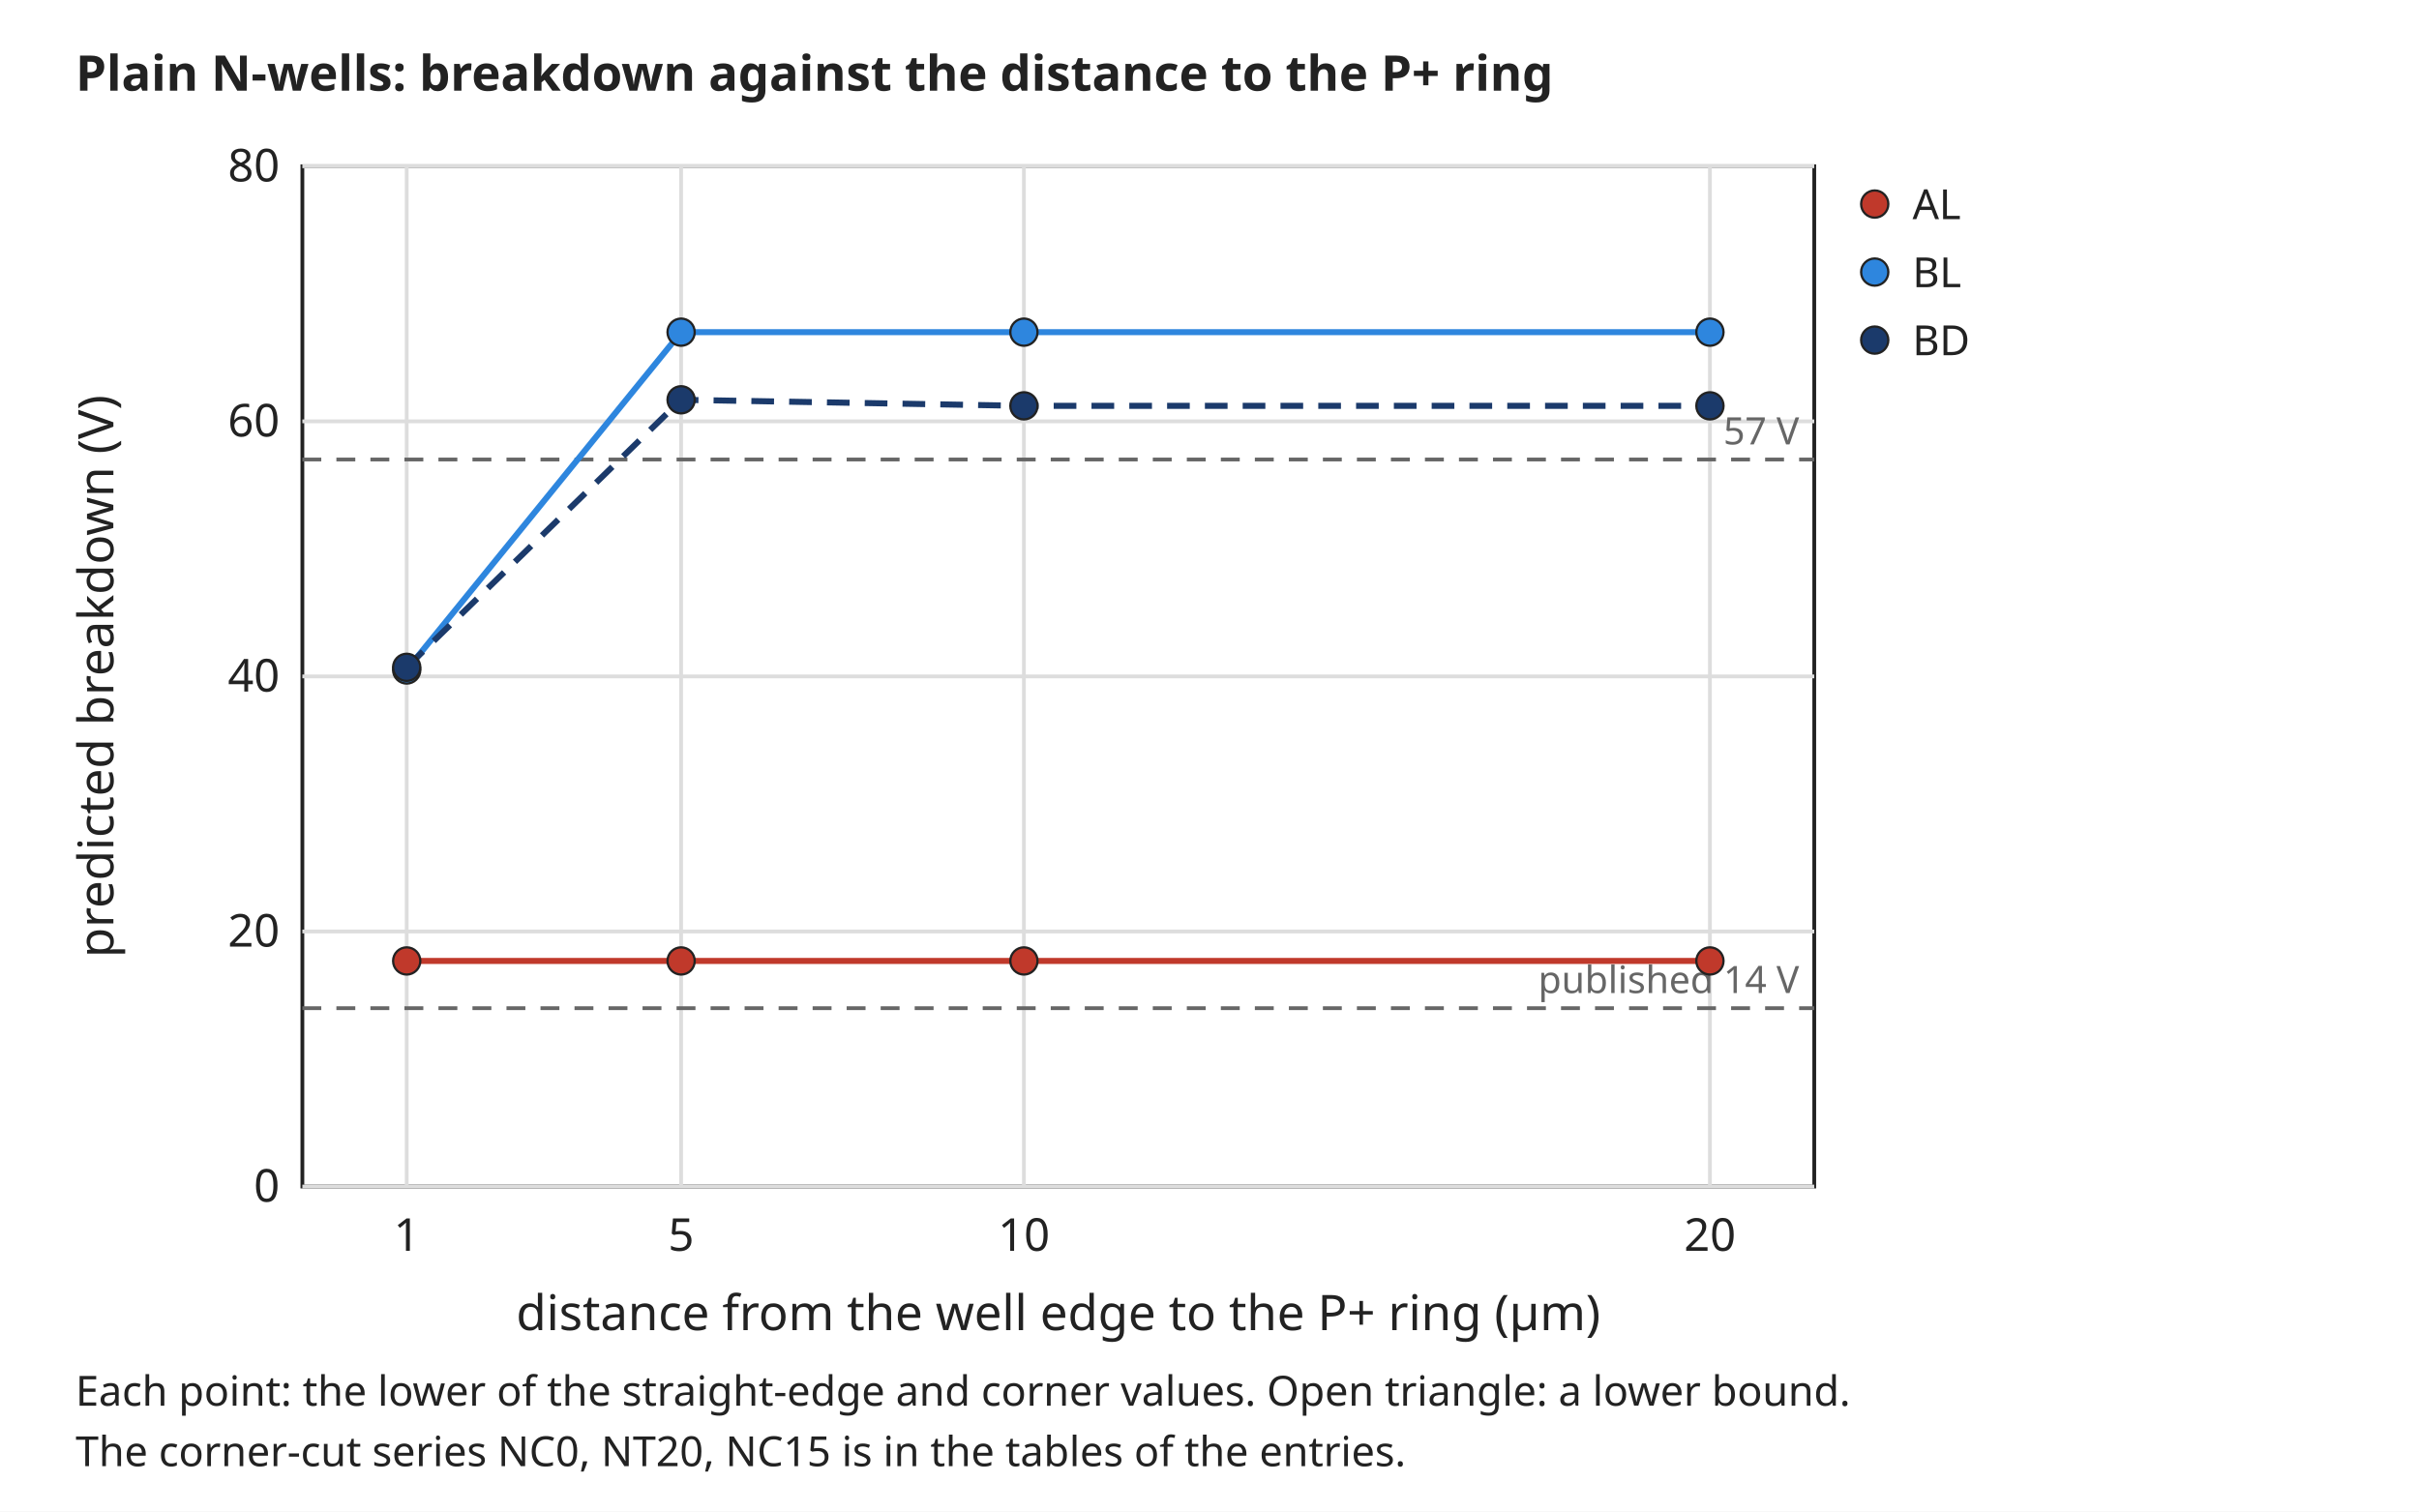
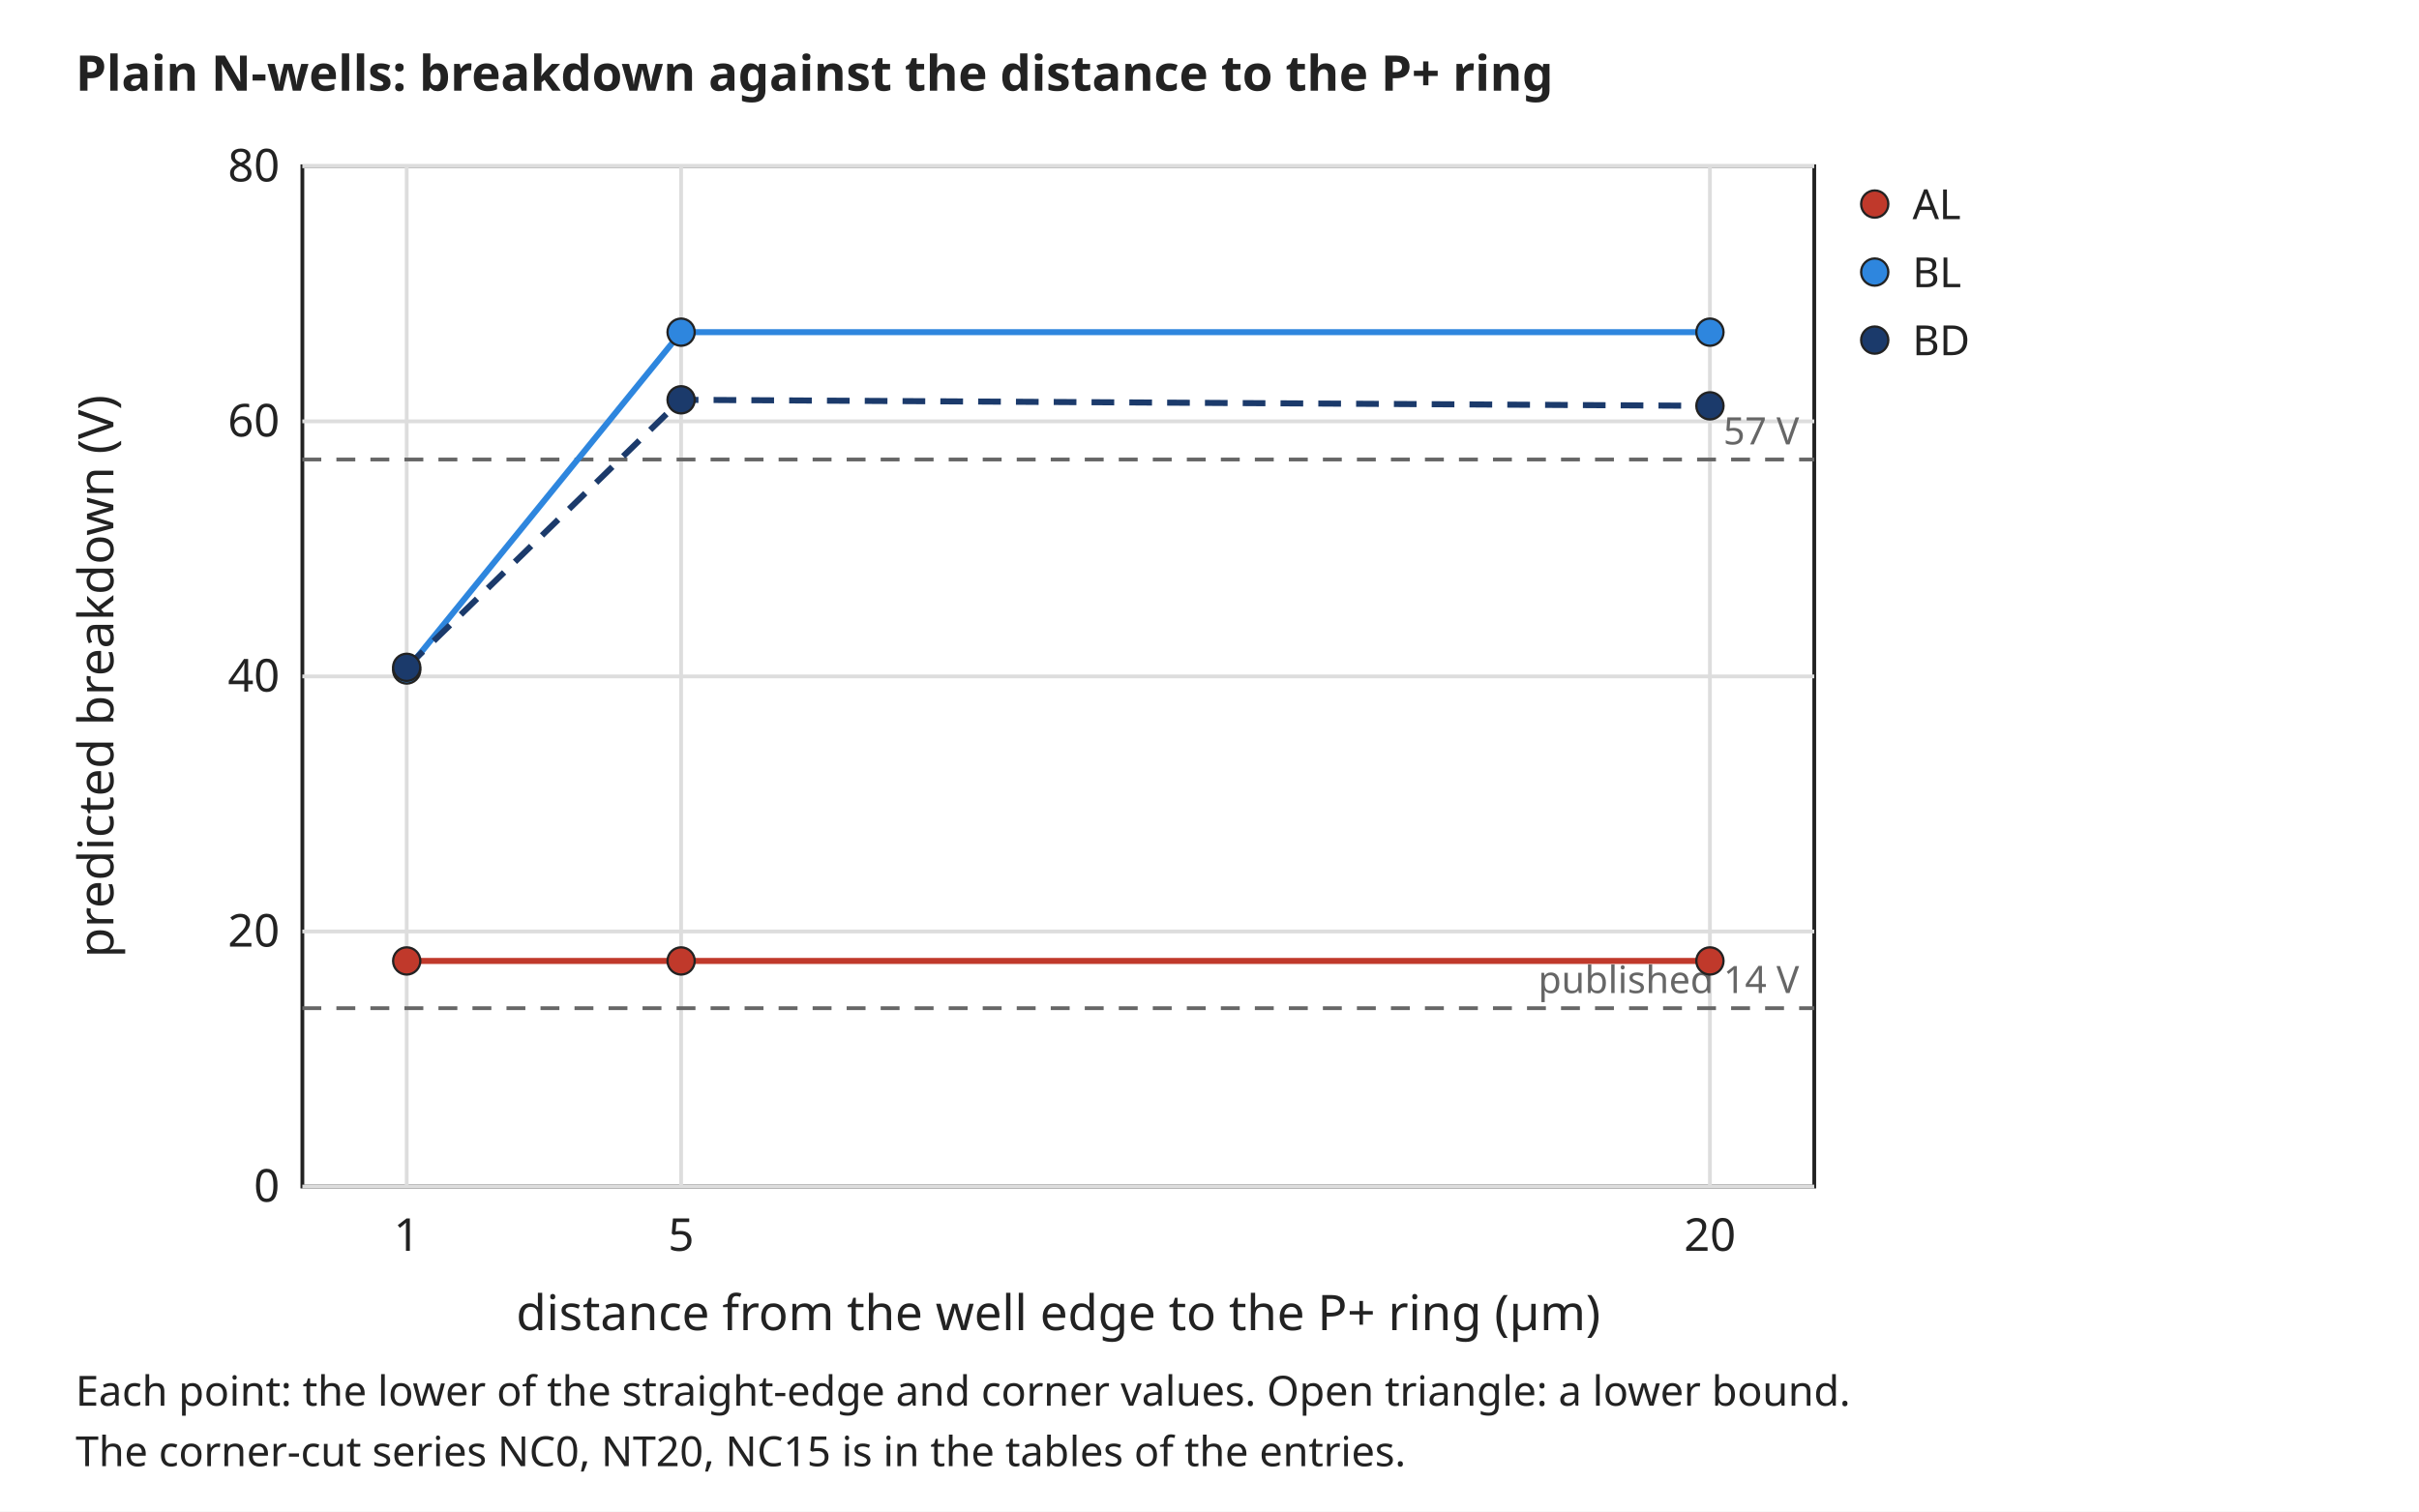
<svg xmlns="http://www.w3.org/2000/svg" width="640" height="400" viewBox="0 0 640 400" font-family="sans-serif" font-size="13">
  <rect width="640" height="400" fill="white" />
  <text x="20" y="24" text-anchor="start" font-size="13" font-weight="bold" fill="#222222">Plain N-wells: breakdown against the distance to the P+ ring</text>
  <rect x="80" y="44" width="400" height="270" rx="0" fill="none" stroke="#222222" />
  <line x1="107.6" y1="44" x2="107.6" y2="314" stroke="#dddddd" stroke-width="1" />
  <text x="107.6" y="331" text-anchor="middle" font-size="12" font-weight="normal" fill="#222222">1</text>
  <line x1="180.2" y1="44" x2="180.2" y2="314" stroke="#dddddd" stroke-width="1" />
  <text x="180.2" y="331" text-anchor="middle" font-size="12" font-weight="normal" fill="#222222">5</text>
-   <line x1="270.9" y1="44" x2="270.9" y2="314" stroke="#dddddd" stroke-width="1" />
-   <text x="270.9" y="331" text-anchor="middle" font-size="12" font-weight="normal" fill="#222222">10</text>
  <line x1="452.4" y1="44" x2="452.4" y2="314" stroke="#dddddd" stroke-width="1" />
  <text x="452.4" y="331" text-anchor="middle" font-size="12" font-weight="normal" fill="#222222">20</text>
  <line x1="80" y1="314.0" x2="480" y2="314.0" stroke="#dddddd" stroke-width="1" />
  <text x="74" y="318.0" text-anchor="end" font-size="12" font-weight="normal" fill="#222222">0</text>
  <line x1="80" y1="246.5" x2="480" y2="246.5" stroke="#dddddd" stroke-width="1" />
  <text x="74" y="250.5" text-anchor="end" font-size="12" font-weight="normal" fill="#222222">20</text>
  <line x1="80" y1="179.0" x2="480" y2="179.0" stroke="#dddddd" stroke-width="1" />
  <text x="74" y="183.0" text-anchor="end" font-size="12" font-weight="normal" fill="#222222">40</text>
  <line x1="80" y1="111.5" x2="480" y2="111.5" stroke="#dddddd" stroke-width="1" />
  <text x="74" y="115.5" text-anchor="end" font-size="12" font-weight="normal" fill="#222222">60</text>
  <line x1="80" y1="44.0" x2="480" y2="44.0" stroke="#dddddd" stroke-width="1" />
  <text x="74" y="48.0" text-anchor="end" font-size="12" font-weight="normal" fill="#222222">80</text>
  <text x="280.0" y="352" text-anchor="middle" font-size="13" font-weight="normal" fill="#222222">distance from the well edge to the P+ ring (µm)</text>
  <text x="30" y="179.0" text-anchor="middle" font-size="13" font-weight="normal" fill="#222222" transform="rotate(-90 30 179.0)">predicted breakdown (V)</text>
  <line x1="80" y1="266.8" x2="480" y2="266.8" stroke="#666666" stroke-width="1" stroke-dasharray="5 4" />
  <text x="476" y="262.8" text-anchor="end" font-size="10" font-weight="normal" fill="#666666">published 14 V</text>
  <line x1="80" y1="121.6" x2="480" y2="121.6" stroke="#666666" stroke-width="1" stroke-dasharray="5 4" />
  <text x="476" y="117.6" text-anchor="end" font-size="10" font-weight="normal" fill="#666666">57 V</text>
-   <polyline points="107.6,254.3 180.2,254.3 270.9,254.3 452.4,254.3" stroke="#c0392b" stroke-width="1.6" fill="none" />
+   <polyline points="107.6,254.3 180.2,254.3 452.4,254.3" stroke="#c0392b" stroke-width="1.6" fill="none" />
  <circle cx="107.6" cy="254.3" r="3.6" fill="#c0392b" stroke="#222222" stroke-width="0.6" />
  <circle cx="180.2" cy="254.3" r="3.6" fill="#c0392b" stroke="#222222" stroke-width="0.6" />
-   <circle cx="270.9" cy="254.3" r="3.6" fill="#c0392b" stroke="#222222" stroke-width="0.6" />
  <circle cx="452.4" cy="254.3" r="3.6" fill="#c0392b" stroke="#222222" stroke-width="0.6" />
  <circle cx="496.0" cy="54.0" r="3.6" fill="#c0392b" stroke="#222222" stroke-width="0.6" />
  <text x="506" y="58" text-anchor="start" font-size="11" font-weight="normal" fill="#222222">AL</text>
-   <polyline points="107.6,177.3 180.2,87.9 270.9,87.9 452.4,87.9" stroke="#2e86de" stroke-width="1.6" fill="none" />
+   <polyline points="107.6,177.3 180.2,87.9 452.4,87.9" stroke="#2e86de" stroke-width="1.6" fill="none" />
  <circle cx="107.6" cy="177.3" r="3.6" fill="#2e86de" stroke="#222222" stroke-width="0.6" />
  <circle cx="180.2" cy="87.9" r="3.6" fill="#2e86de" stroke="#222222" stroke-width="0.6" />
-   <circle cx="270.9" cy="87.9" r="3.6" fill="#2e86de" stroke="#222222" stroke-width="0.6" />
  <circle cx="452.4" cy="87.9" r="3.6" fill="#2e86de" stroke="#222222" stroke-width="0.6" />
  <circle cx="496.0" cy="72.0" r="3.6" fill="#2e86de" stroke="#222222" stroke-width="0.6" />
  <text x="506" y="76" text-anchor="start" font-size="11" font-weight="normal" fill="#222222">BL</text>
-   <polyline points="107.6,176.6 180.2,105.8 270.9,107.4 452.4,107.4" stroke="#1b3a6b" stroke-width="1.6" fill="none" stroke-dasharray="6 4" />
+   <polyline points="107.6,176.6 180.2,105.8 452.4,107.4" stroke="#1b3a6b" stroke-width="1.6" fill="none" stroke-dasharray="6 4" />
  <circle cx="107.6" cy="176.6" r="3.6" fill="#1b3a6b" stroke="#222222" stroke-width="0.6" />
  <circle cx="180.2" cy="105.8" r="3.6" fill="#1b3a6b" stroke="#222222" stroke-width="0.6" />
-   <circle cx="270.9" cy="107.4" r="3.6" fill="#1b3a6b" stroke="#222222" stroke-width="0.6" />
  <circle cx="452.4" cy="107.4" r="3.6" fill="#1b3a6b" stroke="#222222" stroke-width="0.6" />
  <circle cx="496.0" cy="90.0" r="3.6" fill="#1b3a6b" stroke="#222222" stroke-width="0.6" />
  <text x="506" y="94" text-anchor="start" font-size="11" font-weight="normal" fill="#222222">BD</text>
  <text x="20" y="372" text-anchor="start" font-size="11" font-weight="normal" fill="#222222">Each point: the lower of the straight-edge and corner values. Open triangle: a lower bound.</text>
  <text x="20" y="388" text-anchor="start" font-size="11" font-weight="normal" fill="#222222">The corner-cut series NC0, NT20, NC15 is in the tables of the entries.</text>
</svg>
